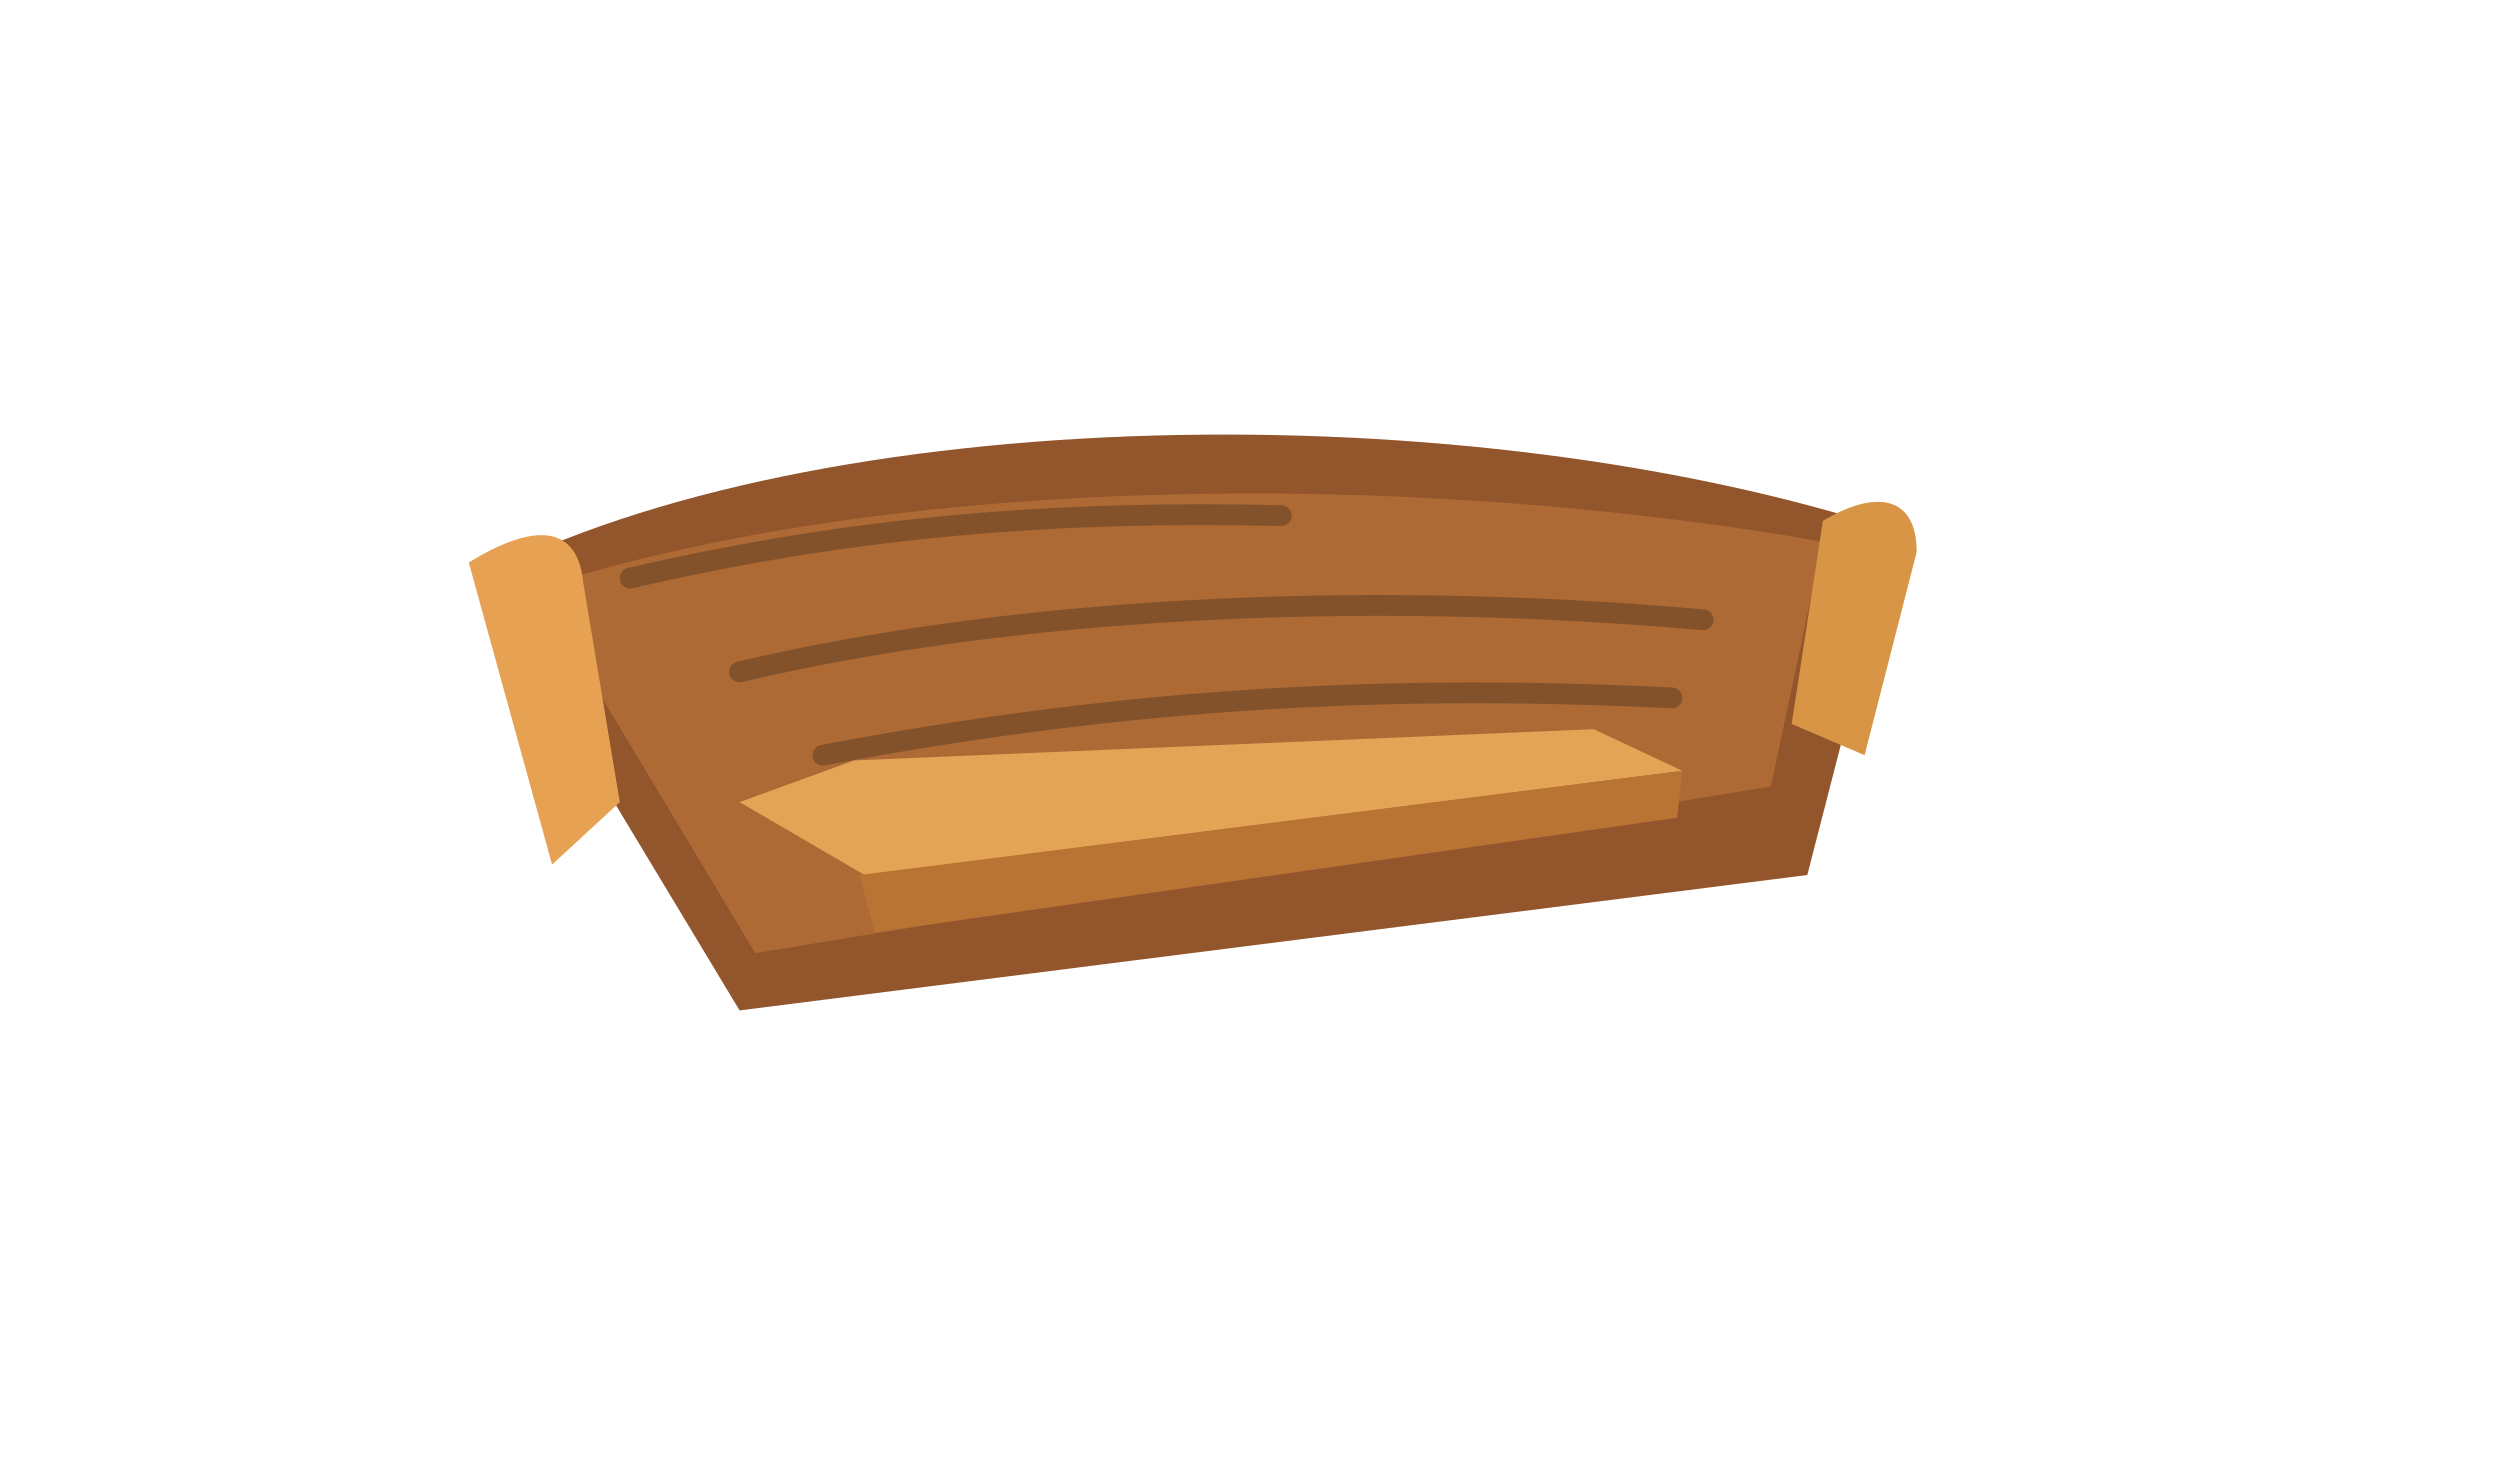
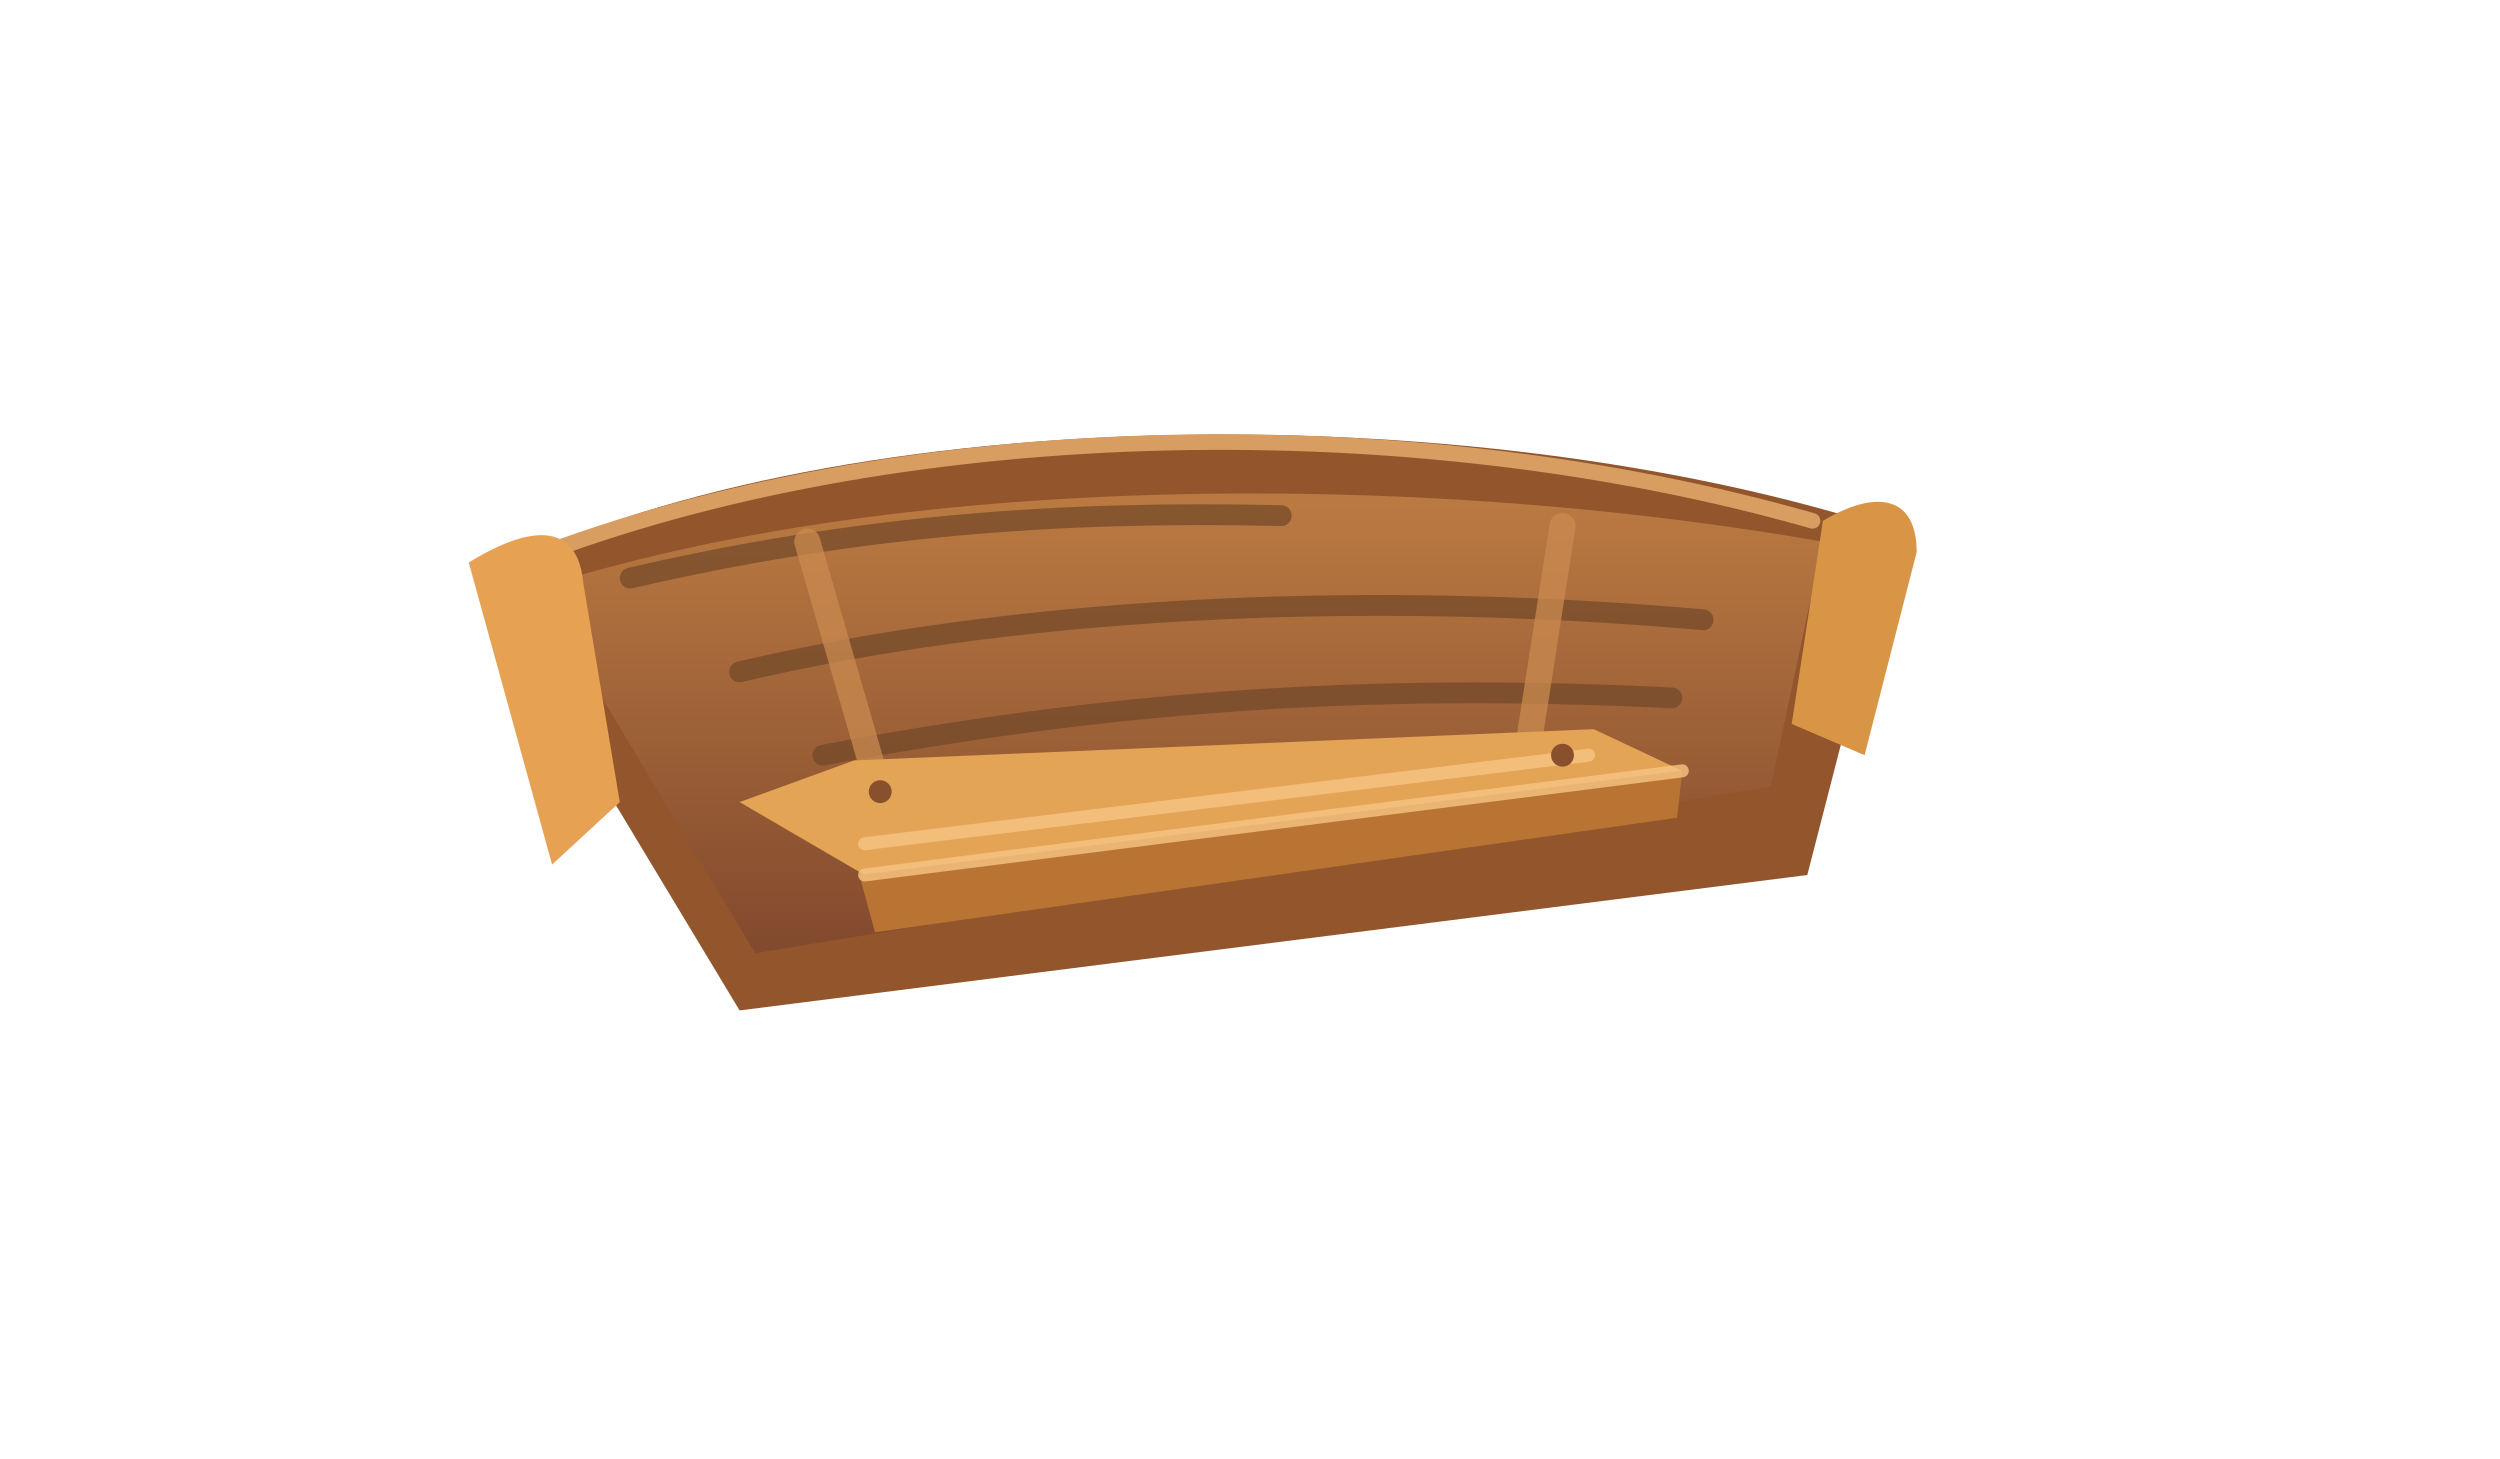
<svg xmlns="http://www.w3.org/2000/svg" viewBox="0 0 480 280" fill="none">
+   <defs>
+     <linearGradient id="inner-hull" x1="220" y1="97" x2="220" y2="182" gradientUnits="userSpaceOnUse">
+       <stop stop-color="#BA7941" />
+       <stop offset="1" stop-color="#824A2E" />
+     </linearGradient>
+   </defs>
  <g id="boat-back">
    <path d="M92 111c65-34 190-36 272-9l-17 66-205 26Z" fill="#92552C" />
-     <path d="M103 113c68-22 167-23 247-9l-10 47-195 32Z" fill="#AD6A34" />
+     <path d="M103 113c68-22 167-23 247-9l-10 47-195 32Z" fill="url(#inner-hull)" />
+     <path d="M105 106c70-26 166-28 243-6" stroke="#D89D61" stroke-width="3" stroke-linecap="round" />
    <path d="M121 111c43-10 82-13 125-12m-104 30c51-12 117-16 185-10m-169 26c53-10 103-14 163-11" stroke="#714728" stroke-width="4" stroke-linecap="round" opacity=".7" />
+     <path d="m155 104 13 45m132-48-7 45" stroke="#CA8A4F" stroke-width="5" stroke-linecap="round" opacity=".75" />
    <path d="m142 154 22-8 142-6 17 8-157 20Z" fill="#E3A456" />
    <path d="m165 168 158-20-1 9-154 22Z" fill="#B97434" />
+     <path d="m166 162 139-17m-139 23 157-20" stroke="#F6C483" stroke-width="2.5" stroke-linecap="round" opacity=".8" />
+     <g fill="#89502E">
+       <circle cx="169" cy="152" r="2.2" />
+       <circle cx="300" cy="145" r="2.2" />
+     </g>
    <path d="M90 108c13-8 21-7 22 4l7 42-13 12Z" fill="#E7A153" />
    <path d="M350 100c10-6 18-5 18 6l-10 39-14-6Z" fill="#D89545" />
  </g>
</svg>
